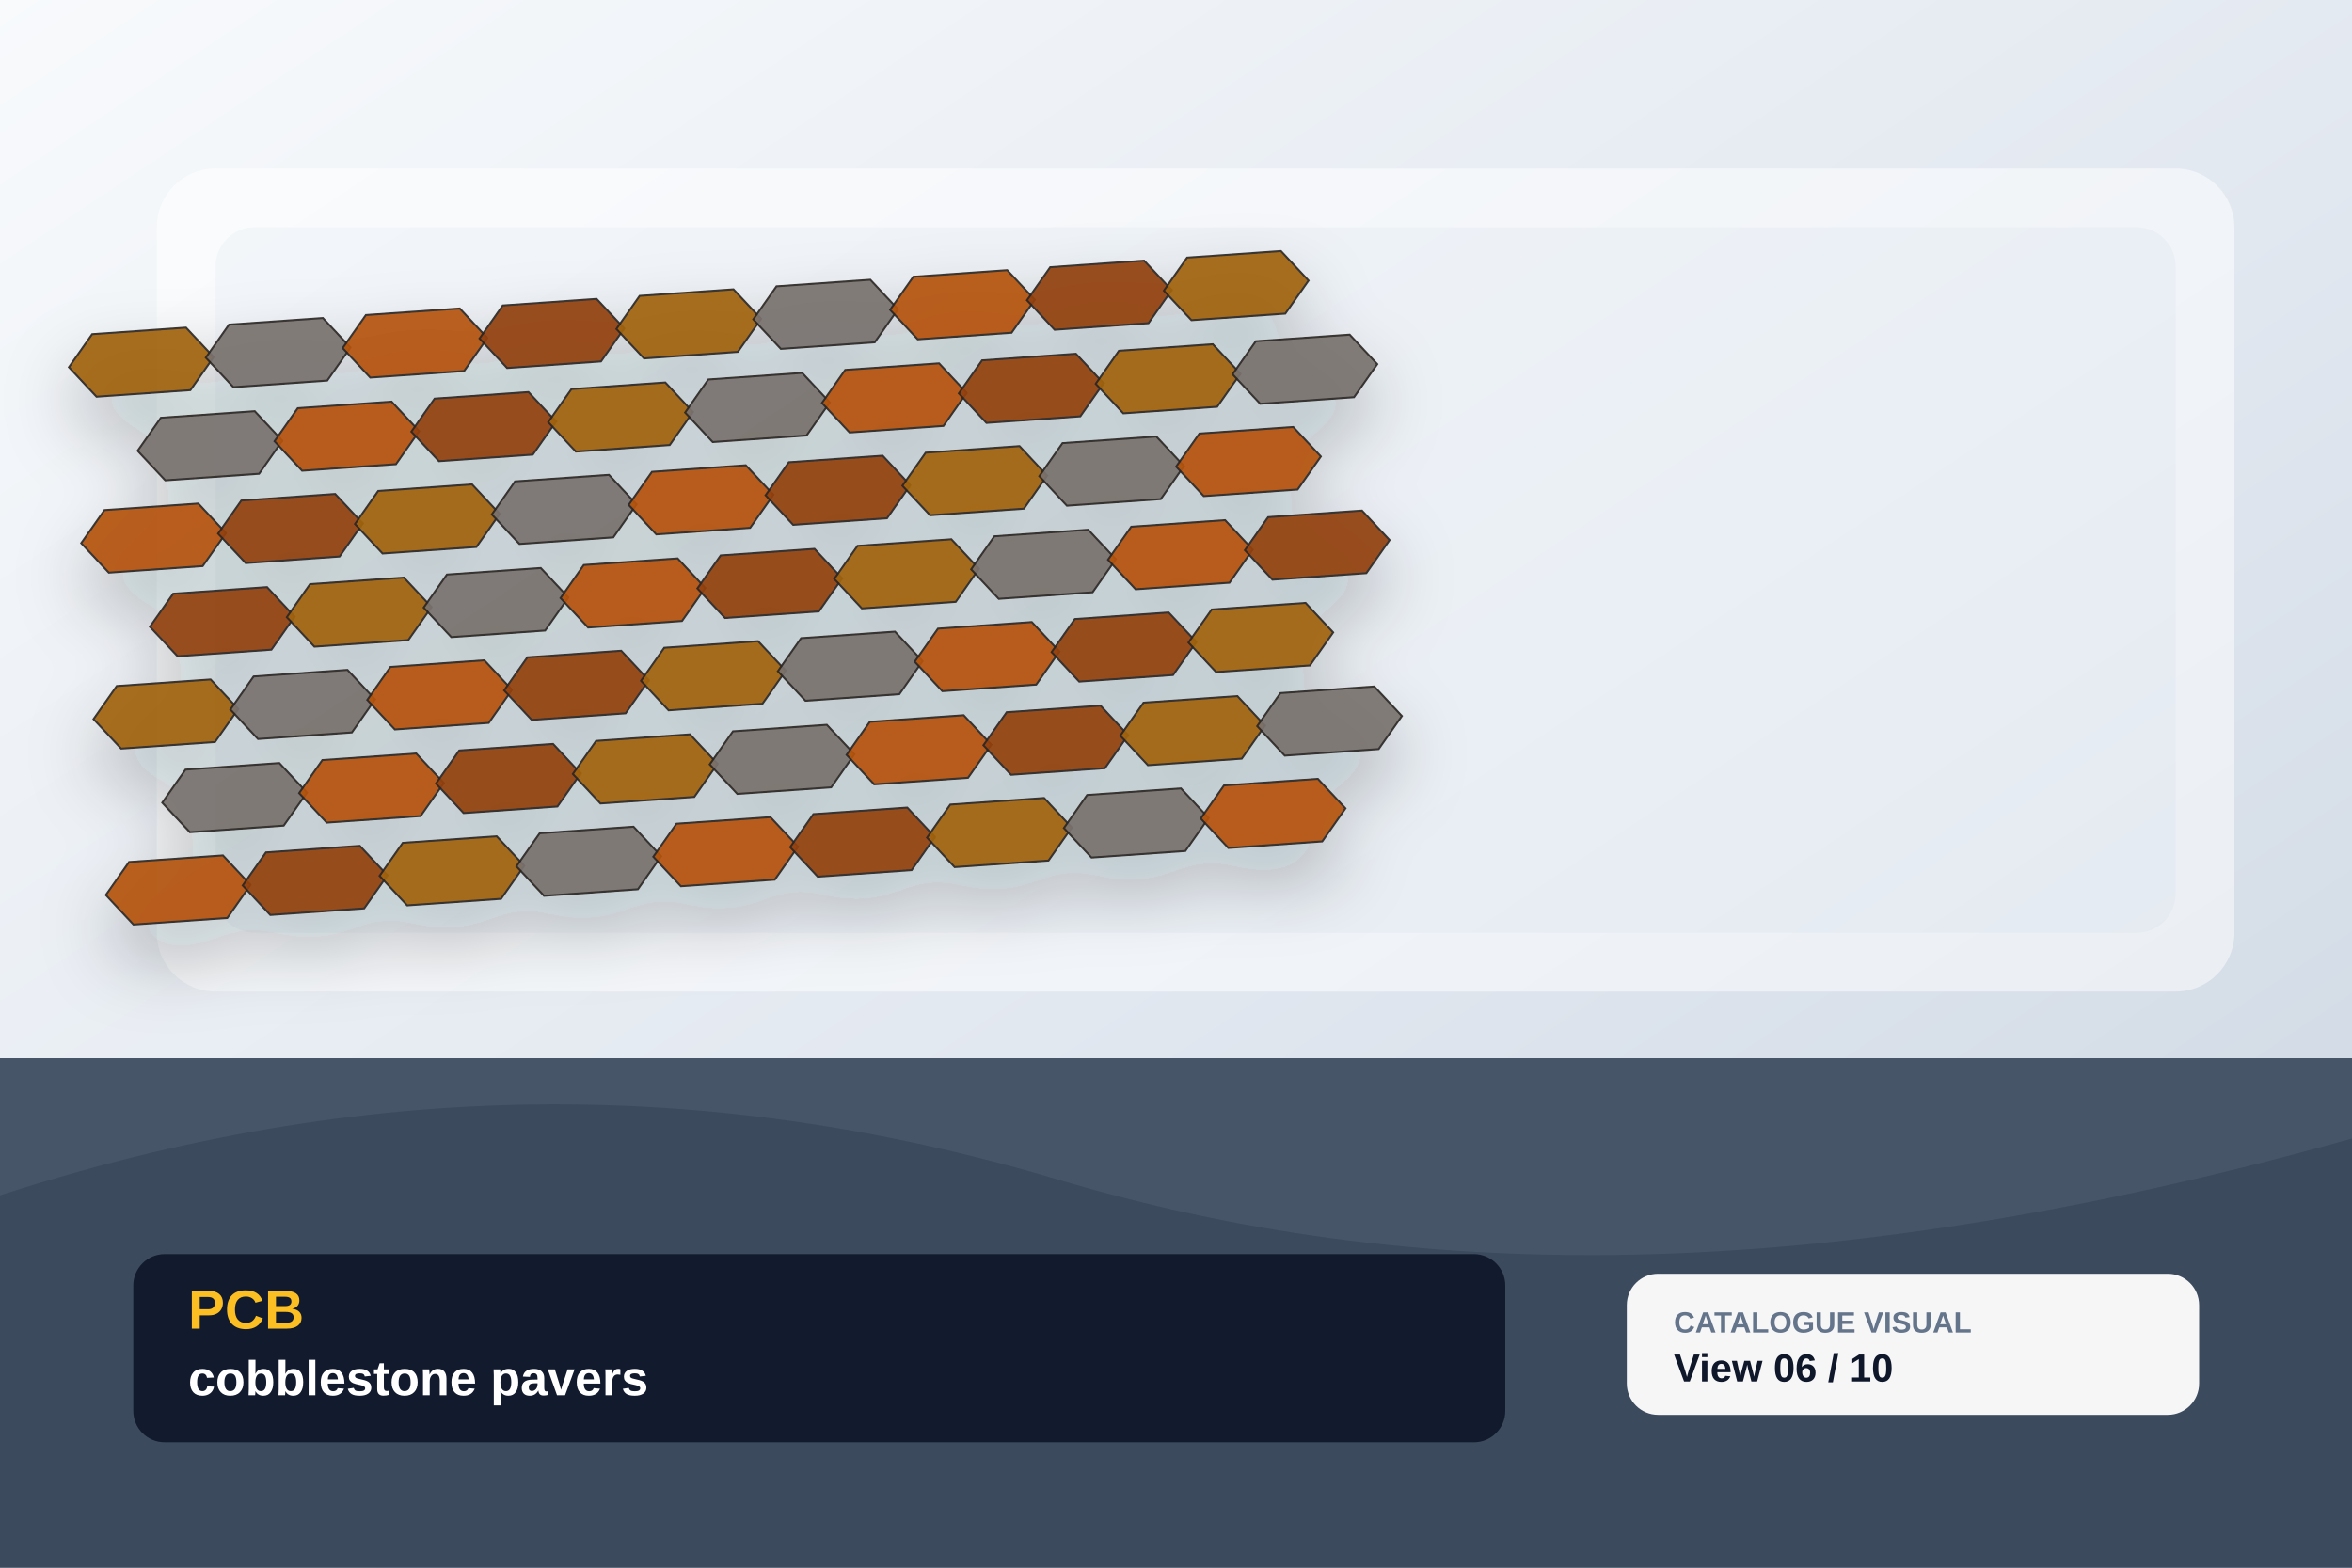
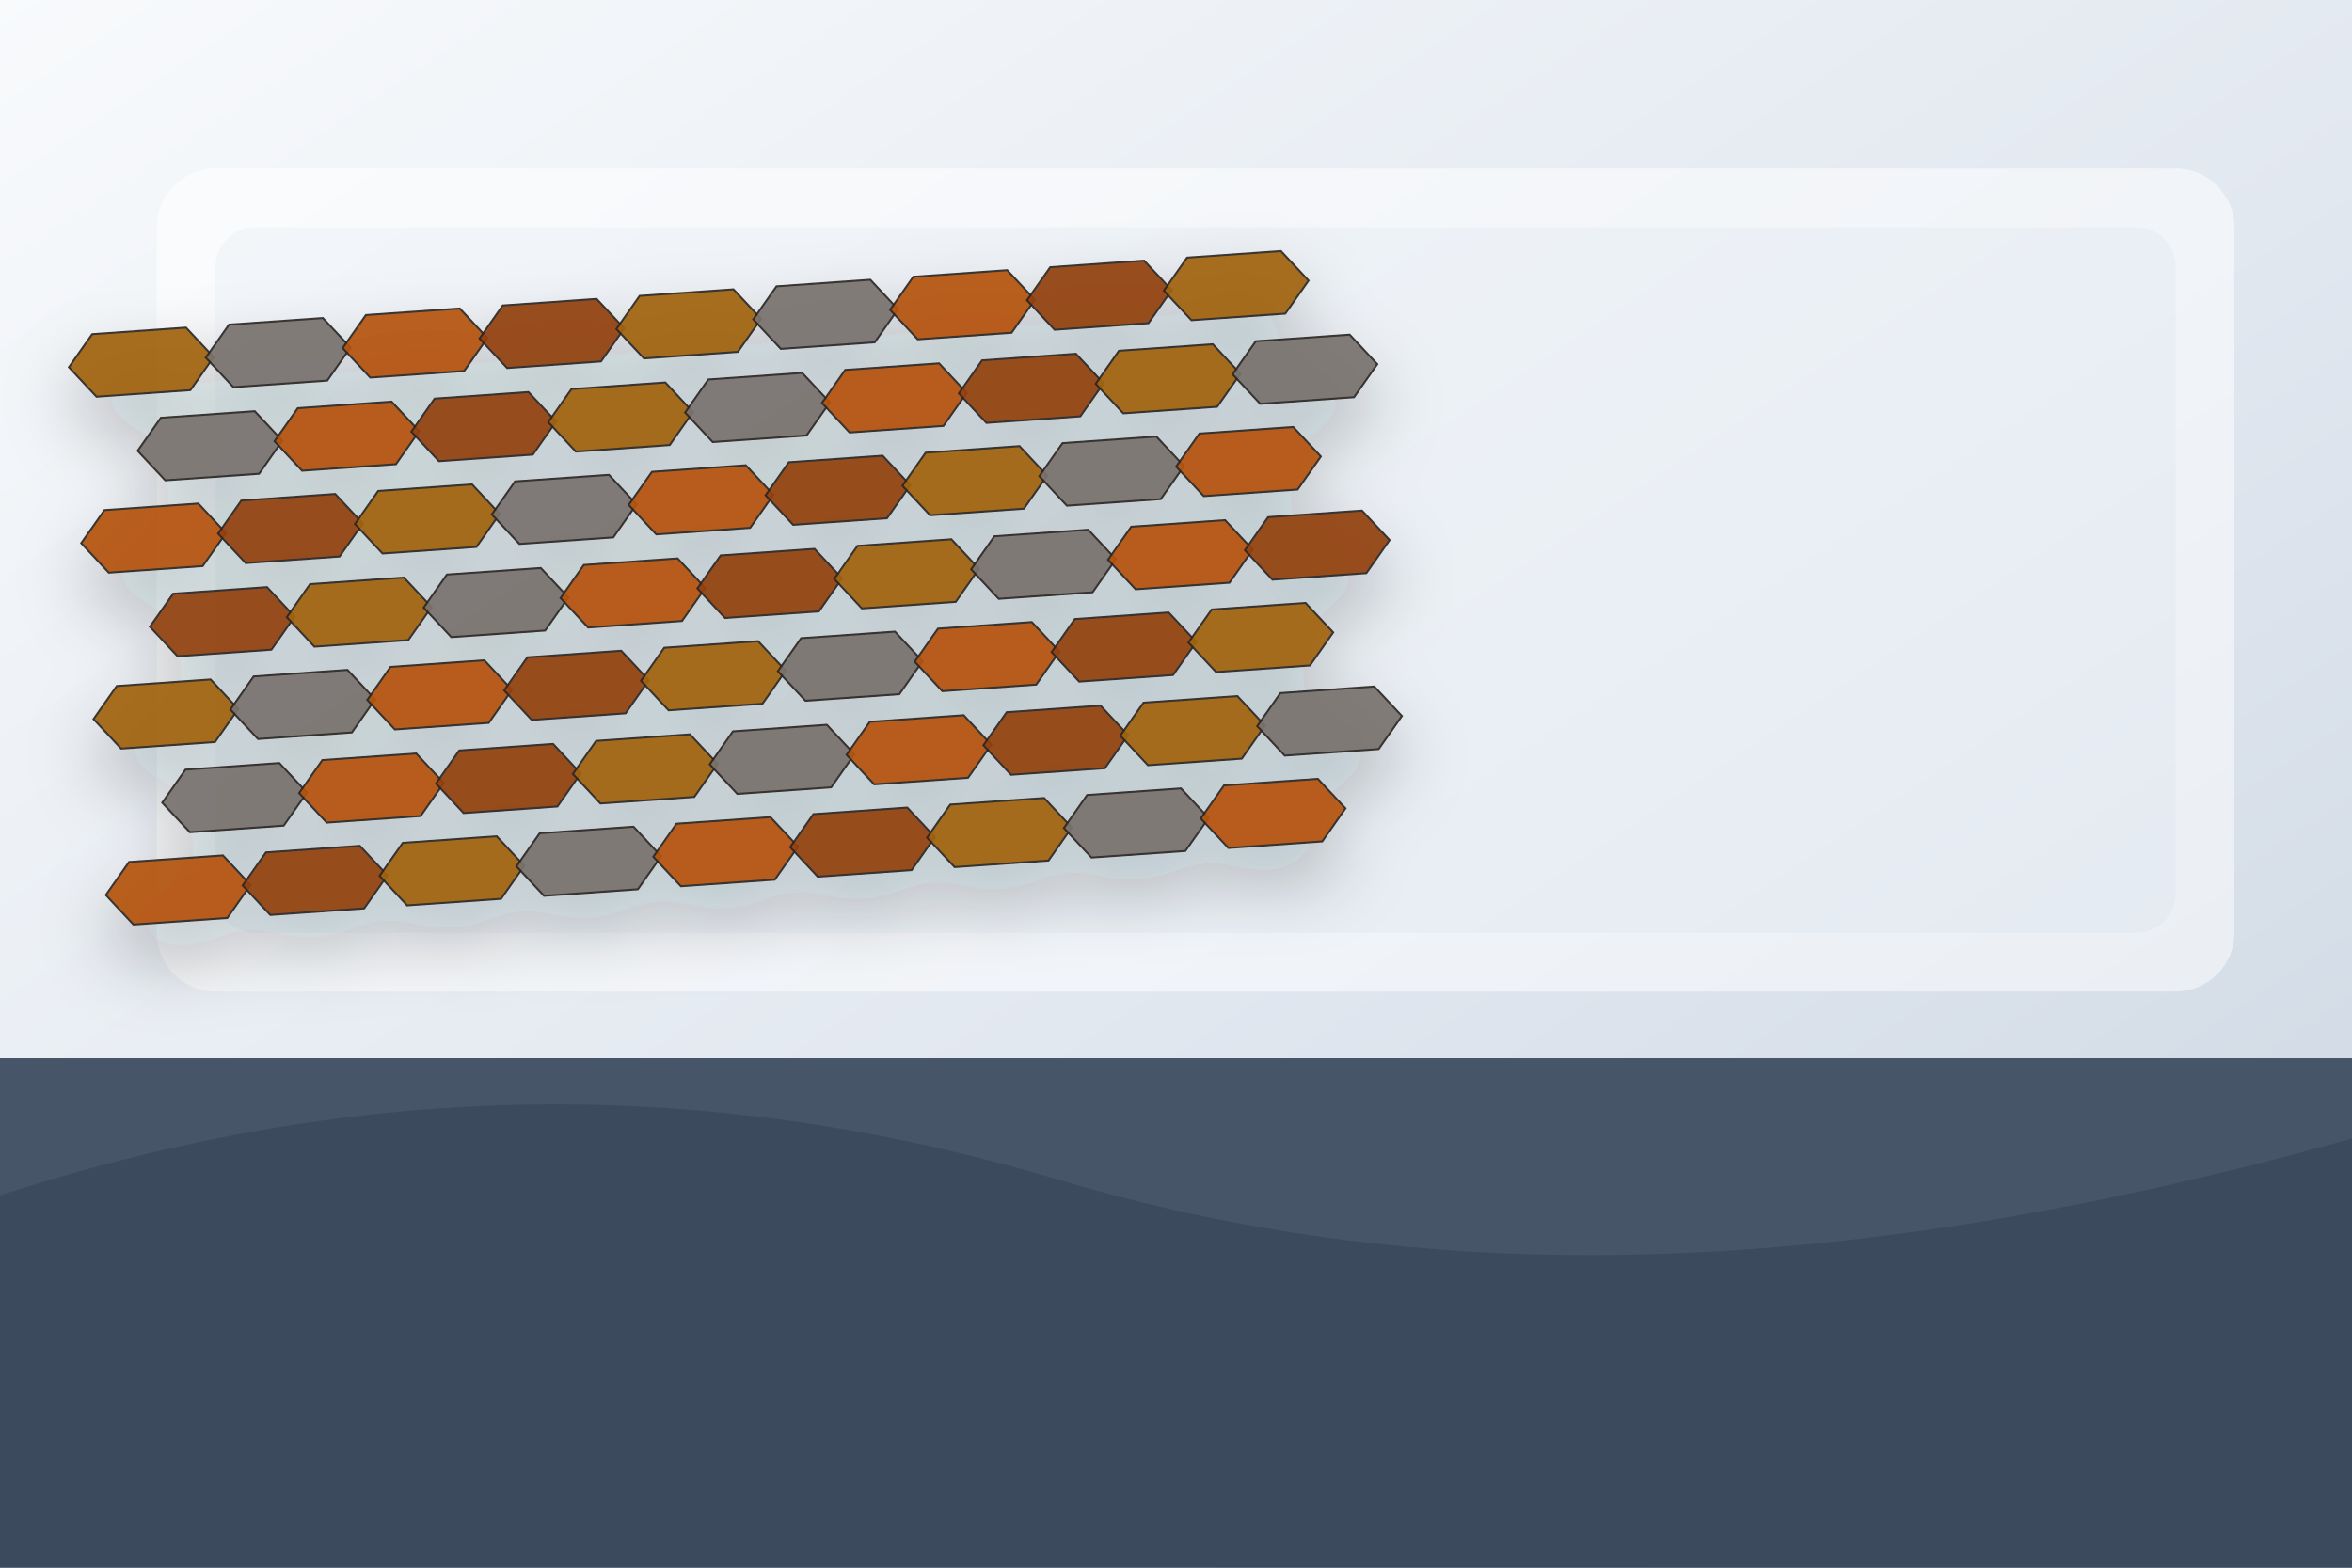
- <svg xmlns="http://www.w3.org/2000/svg" width="1200" height="800" viewBox="0 0 1200 800" role="img" aria-label="cobblestone pavers - catalogue view 6">
+ <svg xmlns="http://www.w3.org/2000/svg" width="1200" height="800" viewBox="0 0 1200 800" role="img" aria-label="Product catalogue visual 6">
  <defs>
    <linearGradient id="sky" x1="0" x2="1" y1="0" y2="1">
      <stop offset="0%" stop-color="#f8fafc" />
      <stop offset="55%" stop-color="#e2e8f0" />
      <stop offset="100%" stop-color="#cbd5e1" />
    </linearGradient>
    <linearGradient id="face" x1="0" x2="1" y1="0" y2="1">
      <stop offset="0%" stop-color="#d6a56a" />
      <stop offset="55%" stop-color="#8b5e3c" />
      <stop offset="100%" stop-color="#334155" />
    </linearGradient>
    <filter id="shadow" x="-20%" y="-20%" width="140%" height="140%">
      <feDropShadow dx="0" dy="18" stdDeviation="18" flood-color="#0f172a" flood-opacity=".28" />
    </filter>
  </defs>
  <rect width="1200" height="800" fill="url(#sky)" />
  <rect y="540" width="1200" height="260" fill="#475569" />
  <path d="M0 610c185-60 362-61 540-8s385 56 660-21v219H0z" fill="#334155" opacity=".55" />
  <g opacity=".5">
    <rect x="80" y="86" width="1060" height="420" rx="30" fill="#ffffff" />
    <rect x="110" y="116" width="1000" height="360" rx="20" fill="#f1f5f9" />
  </g>
  <g filter="url(#shadow)">
    <g transform="translate(58,145) rotate(-4 360 170)">
      <path d="M0 0h48l13 16-13 16h-48l-13-16z" fill="#a16207" stroke="#292524" stroke-width="1" opacity=".92" />
      <path d="M70 0h48l13 16-13 16h-48l-13-16z" fill="#78716c" stroke="#292524" stroke-width="1" opacity=".92" />
      <path d="M140 0h48l13 16-13 16h-48l-13-16z" fill="#b45309" stroke="#292524" stroke-width="1" opacity=".92" />
      <path d="M210 0h48l13 16-13 16h-48l-13-16z" fill="#92400e" stroke="#292524" stroke-width="1" opacity=".92" />
      <path d="M280 0h48l13 16-13 16h-48l-13-16z" fill="#a16207" stroke="#292524" stroke-width="1" opacity=".92" />
      <path d="M350 0h48l13 16-13 16h-48l-13-16z" fill="#78716c" stroke="#292524" stroke-width="1" opacity=".92" />
      <path d="M420 0h48l13 16-13 16h-48l-13-16z" fill="#b45309" stroke="#292524" stroke-width="1" opacity=".92" />
      <path d="M490 0h48l13 16-13 16h-48l-13-16z" fill="#92400e" stroke="#292524" stroke-width="1" opacity=".92" />
      <path d="M560 0h48l13 16-13 16h-48l-13-16z" fill="#a16207" stroke="#292524" stroke-width="1" opacity=".92" />
      <path d="M32 45h48l13 16-13 16h-48l-13-16z" fill="#78716c" stroke="#292524" stroke-width="1" opacity=".92" />
      <path d="M102 45h48l13 16-13 16h-48l-13-16z" fill="#b45309" stroke="#292524" stroke-width="1" opacity=".92" />
      <path d="M172 45h48l13 16-13 16h-48l-13-16z" fill="#92400e" stroke="#292524" stroke-width="1" opacity=".92" />
      <path d="M242 45h48l13 16-13 16h-48l-13-16z" fill="#a16207" stroke="#292524" stroke-width="1" opacity=".92" />
      <path d="M312 45h48l13 16-13 16h-48l-13-16z" fill="#78716c" stroke="#292524" stroke-width="1" opacity=".92" />
      <path d="M382 45h48l13 16-13 16h-48l-13-16z" fill="#b45309" stroke="#292524" stroke-width="1" opacity=".92" />
      <path d="M452 45h48l13 16-13 16h-48l-13-16z" fill="#92400e" stroke="#292524" stroke-width="1" opacity=".92" />
      <path d="M522 45h48l13 16-13 16h-48l-13-16z" fill="#a16207" stroke="#292524" stroke-width="1" opacity=".92" />
      <path d="M592 45h48l13 16-13 16h-48l-13-16z" fill="#78716c" stroke="#292524" stroke-width="1" opacity=".92" />
      <path d="M0 90h48l13 16-13 16h-48l-13-16z" fill="#b45309" stroke="#292524" stroke-width="1" opacity=".92" />
      <path d="M70 90h48l13 16-13 16h-48l-13-16z" fill="#92400e" stroke="#292524" stroke-width="1" opacity=".92" />
      <path d="M140 90h48l13 16-13 16h-48l-13-16z" fill="#a16207" stroke="#292524" stroke-width="1" opacity=".92" />
      <path d="M210 90h48l13 16-13 16h-48l-13-16z" fill="#78716c" stroke="#292524" stroke-width="1" opacity=".92" />
      <path d="M280 90h48l13 16-13 16h-48l-13-16z" fill="#b45309" stroke="#292524" stroke-width="1" opacity=".92" />
      <path d="M350 90h48l13 16-13 16h-48l-13-16z" fill="#92400e" stroke="#292524" stroke-width="1" opacity=".92" />
      <path d="M420 90h48l13 16-13 16h-48l-13-16z" fill="#a16207" stroke="#292524" stroke-width="1" opacity=".92" />
      <path d="M490 90h48l13 16-13 16h-48l-13-16z" fill="#78716c" stroke="#292524" stroke-width="1" opacity=".92" />
      <path d="M560 90h48l13 16-13 16h-48l-13-16z" fill="#b45309" stroke="#292524" stroke-width="1" opacity=".92" />
      <path d="M32 135h48l13 16-13 16h-48l-13-16z" fill="#92400e" stroke="#292524" stroke-width="1" opacity=".92" />
      <path d="M102 135h48l13 16-13 16h-48l-13-16z" fill="#a16207" stroke="#292524" stroke-width="1" opacity=".92" />
      <path d="M172 135h48l13 16-13 16h-48l-13-16z" fill="#78716c" stroke="#292524" stroke-width="1" opacity=".92" />
      <path d="M242 135h48l13 16-13 16h-48l-13-16z" fill="#b45309" stroke="#292524" stroke-width="1" opacity=".92" />
      <path d="M312 135h48l13 16-13 16h-48l-13-16z" fill="#92400e" stroke="#292524" stroke-width="1" opacity=".92" />
      <path d="M382 135h48l13 16-13 16h-48l-13-16z" fill="#a16207" stroke="#292524" stroke-width="1" opacity=".92" />
      <path d="M452 135h48l13 16-13 16h-48l-13-16z" fill="#78716c" stroke="#292524" stroke-width="1" opacity=".92" />
      <path d="M522 135h48l13 16-13 16h-48l-13-16z" fill="#b45309" stroke="#292524" stroke-width="1" opacity=".92" />
      <path d="M592 135h48l13 16-13 16h-48l-13-16z" fill="#92400e" stroke="#292524" stroke-width="1" opacity=".92" />
      <path d="M0 180h48l13 16-13 16h-48l-13-16z" fill="#a16207" stroke="#292524" stroke-width="1" opacity=".92" />
      <path d="M70 180h48l13 16-13 16h-48l-13-16z" fill="#78716c" stroke="#292524" stroke-width="1" opacity=".92" />
      <path d="M140 180h48l13 16-13 16h-48l-13-16z" fill="#b45309" stroke="#292524" stroke-width="1" opacity=".92" />
      <path d="M210 180h48l13 16-13 16h-48l-13-16z" fill="#92400e" stroke="#292524" stroke-width="1" opacity=".92" />
      <path d="M280 180h48l13 16-13 16h-48l-13-16z" fill="#a16207" stroke="#292524" stroke-width="1" opacity=".92" />
      <path d="M350 180h48l13 16-13 16h-48l-13-16z" fill="#78716c" stroke="#292524" stroke-width="1" opacity=".92" />
      <path d="M420 180h48l13 16-13 16h-48l-13-16z" fill="#b45309" stroke="#292524" stroke-width="1" opacity=".92" />
      <path d="M490 180h48l13 16-13 16h-48l-13-16z" fill="#92400e" stroke="#292524" stroke-width="1" opacity=".92" />
      <path d="M560 180h48l13 16-13 16h-48l-13-16z" fill="#a16207" stroke="#292524" stroke-width="1" opacity=".92" />
      <path d="M32 225h48l13 16-13 16h-48l-13-16z" fill="#78716c" stroke="#292524" stroke-width="1" opacity=".92" />
      <path d="M102 225h48l13 16-13 16h-48l-13-16z" fill="#b45309" stroke="#292524" stroke-width="1" opacity=".92" />
      <path d="M172 225h48l13 16-13 16h-48l-13-16z" fill="#92400e" stroke="#292524" stroke-width="1" opacity=".92" />
      <path d="M242 225h48l13 16-13 16h-48l-13-16z" fill="#a16207" stroke="#292524" stroke-width="1" opacity=".92" />
      <path d="M312 225h48l13 16-13 16h-48l-13-16z" fill="#78716c" stroke="#292524" stroke-width="1" opacity=".92" />
      <path d="M382 225h48l13 16-13 16h-48l-13-16z" fill="#b45309" stroke="#292524" stroke-width="1" opacity=".92" />
      <path d="M452 225h48l13 16-13 16h-48l-13-16z" fill="#92400e" stroke="#292524" stroke-width="1" opacity=".92" />
      <path d="M522 225h48l13 16-13 16h-48l-13-16z" fill="#a16207" stroke="#292524" stroke-width="1" opacity=".92" />
      <path d="M592 225h48l13 16-13 16h-48l-13-16z" fill="#78716c" stroke="#292524" stroke-width="1" opacity=".92" />
      <path d="M0 270h48l13 16-13 16h-48l-13-16z" fill="#b45309" stroke="#292524" stroke-width="1" opacity=".92" />
      <path d="M70 270h48l13 16-13 16h-48l-13-16z" fill="#92400e" stroke="#292524" stroke-width="1" opacity=".92" />
      <path d="M140 270h48l13 16-13 16h-48l-13-16z" fill="#a16207" stroke="#292524" stroke-width="1" opacity=".92" />
      <path d="M210 270h48l13 16-13 16h-48l-13-16z" fill="#78716c" stroke="#292524" stroke-width="1" opacity=".92" />
      <path d="M280 270h48l13 16-13 16h-48l-13-16z" fill="#b45309" stroke="#292524" stroke-width="1" opacity=".92" />
      <path d="M350 270h48l13 16-13 16h-48l-13-16z" fill="#92400e" stroke="#292524" stroke-width="1" opacity=".92" />
      <path d="M420 270h48l13 16-13 16h-48l-13-16z" fill="#a16207" stroke="#292524" stroke-width="1" opacity=".92" />
      <path d="M490 270h48l13 16-13 16h-48l-13-16z" fill="#78716c" stroke="#292524" stroke-width="1" opacity=".92" />
      <path d="M560 270h48l13 16-13 16h-48l-13-16z" fill="#b45309" stroke="#292524" stroke-width="1" opacity=".92" />
    </g>
  </g>
-   <g transform="translate(68,640)">
-     <rect width="700" height="96" rx="16" fill="#0f172a" opacity=".94" />
-     <text x="28" y="38" font-family="Arial, sans-serif" font-size="28" font-weight="800" fill="#fbbf24">PCB</text>
-     <text x="28" y="72" font-family="Arial, sans-serif" font-size="25" font-weight="800" fill="#ffffff">cobblestone pavers</text>
-   </g>
-   <g transform="translate(830,650)">
-     <rect width="292" height="72" rx="16" fill="#ffffff" opacity=".95" />
-     <text x="24" y="30" font-family="Arial, sans-serif" font-size="15" font-weight="800" fill="#64748b">CATALOGUE VISUAL</text>
-     <text x="24" y="55" font-family="Arial, sans-serif" font-size="20" font-weight="900" fill="#0f172a">View 06 / 10</text>
-   </g>
</svg>
